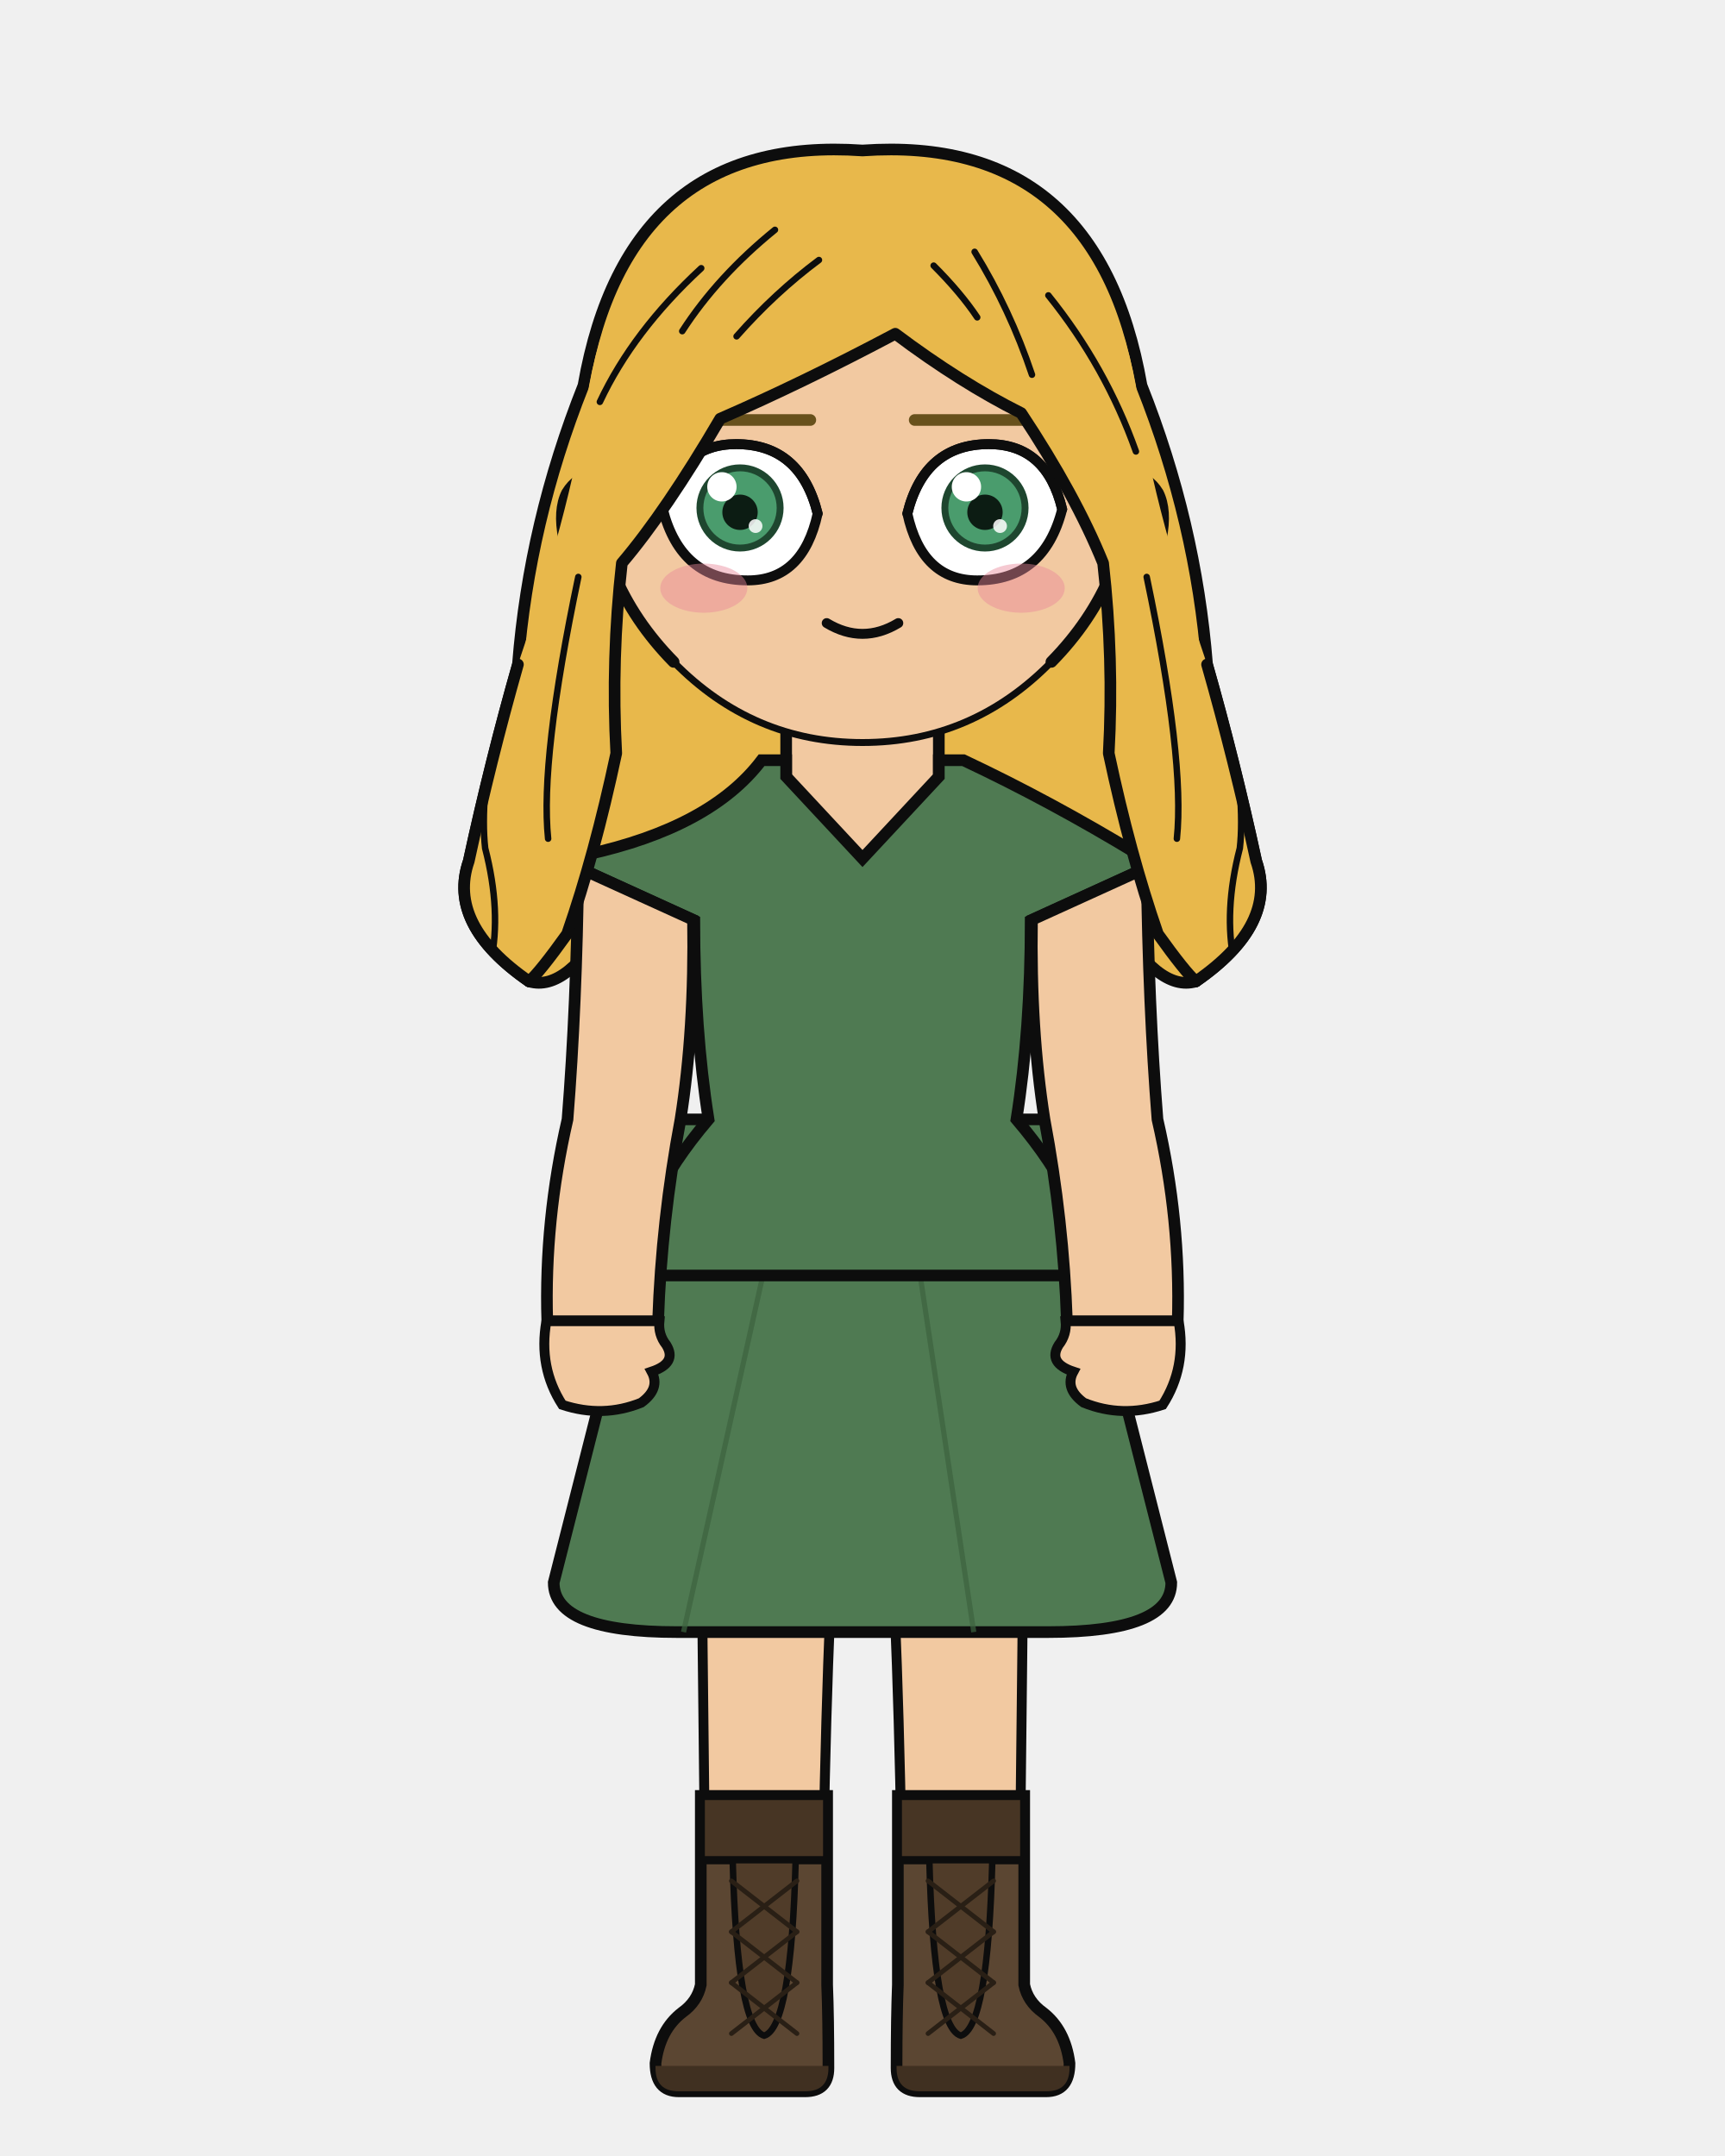
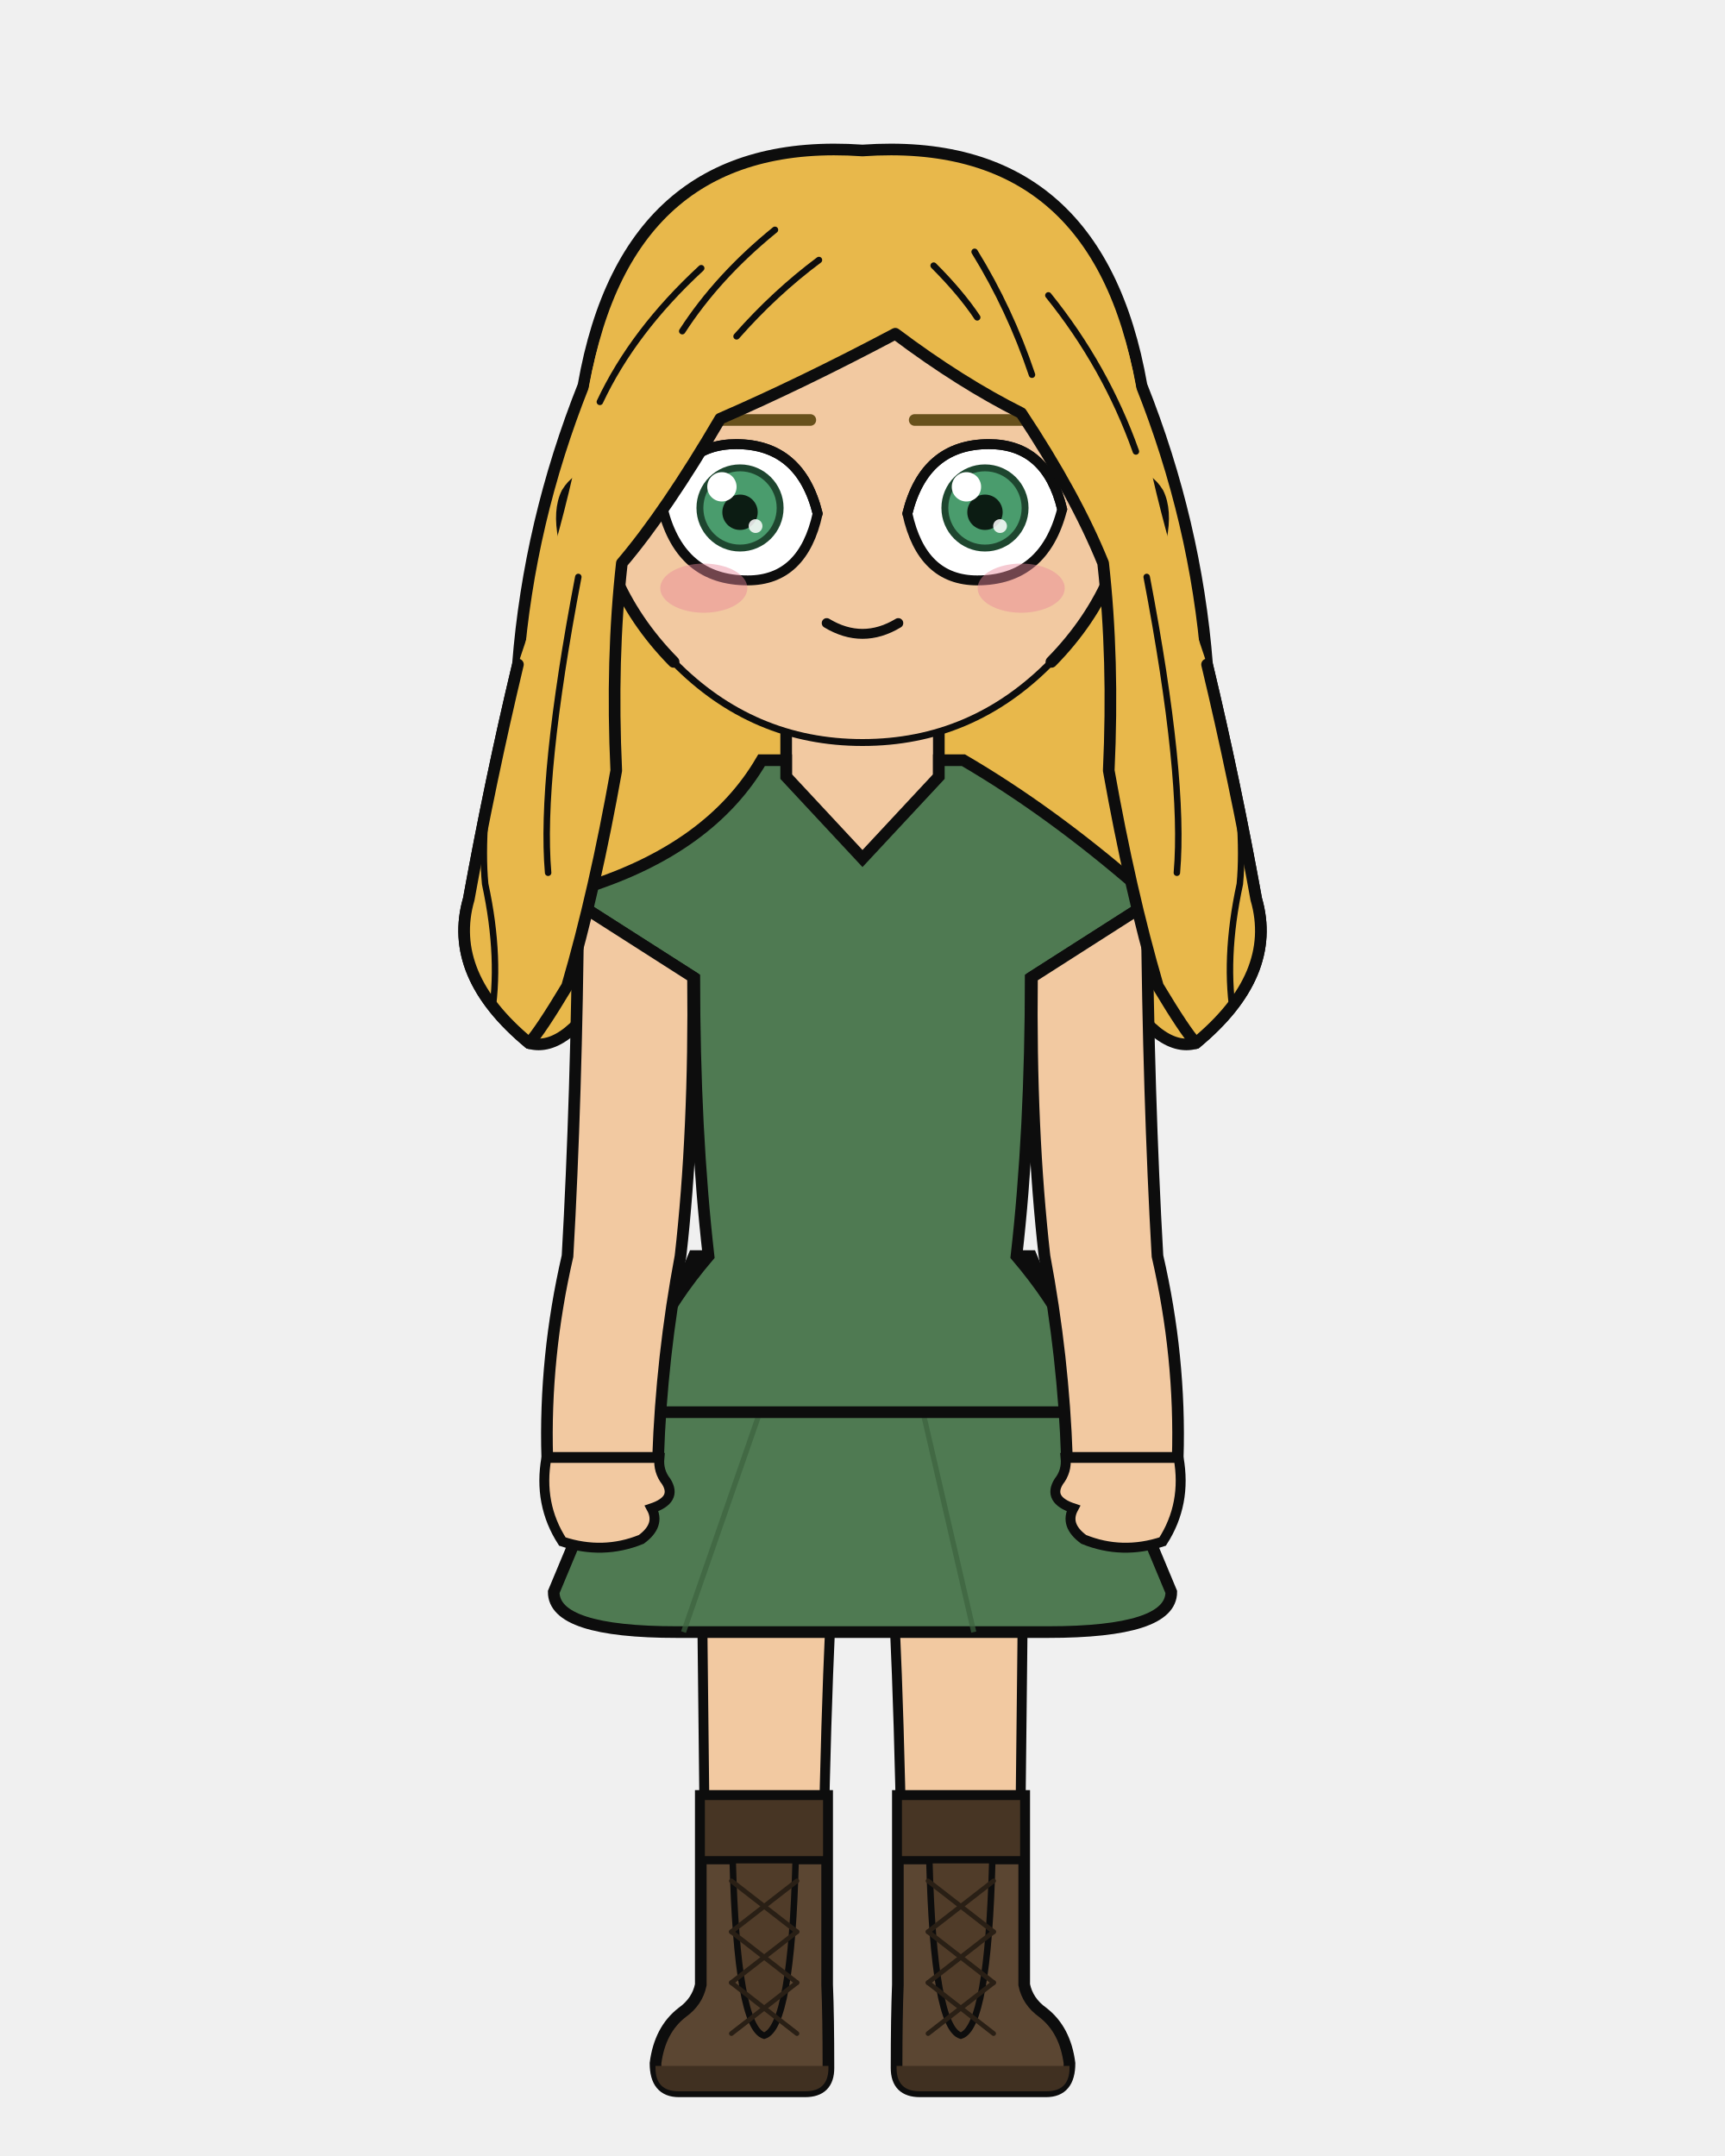
<svg xmlns="http://www.w3.org/2000/svg" width="400" height="500" viewBox="0 0 400 500">
  <defs>
    <clipPath id="hair-front">
-       <path d="M 122.7 227.6 Q 125.2 225.4 131.5 216.6 Q 137.9 198.2 142.9 174.7 Q 141.7 152.8 144.2 130.6 Q 154.4 118.6 167.0 97.1 Q 186.1 88.8 207.6 77.4 Q 222.8 88.8 236.8 95.8 Q 249.4 114.8 255.8 130.6 Q 258.3 152.8 257.1 174.7 Q 262.1 198.2 268.5 216.6 Q 274.8 225.4 277.3 227.6 Q 296.4 214.4 291.3 199.7 Q 286.2 176.2 279.9 154.1 Q 266.6 114.8 263.4 89.4 Q 253.2 34.9 200.0 38.7 Q 146.8 34.9 136.6 89.4 Q 133.4 114.8 120.1 154.1 Q 113.8 176.2 108.7 199.7 Q 103.6 214.4 122.7 227.6 Z" />
+       <path d="M 122.7 241.9 Q 125.2 239.2 131.5 228.7 Q 137.9 206.8 142.9 178.7 Q 141.7 152.8 144.2 130.6 Q 154.4 118.6 167.0 97.1 Q 186.1 88.8 207.6 77.4 Q 222.8 88.8 236.8 95.8 Q 249.4 114.8 255.8 130.6 Q 258.3 152.8 257.1 178.7 Q 262.1 206.8 268.5 228.7 Q 274.8 239.2 277.3 241.9 Q 296.4 226.1 291.3 208.5 Q 286.2 180.4 279.9 154.1 Q 266.6 114.8 263.4 89.4 Q 253.2 34.9 200.0 38.7 Q 146.8 34.9 136.6 89.4 Q 133.4 114.8 120.1 154.1 Q 113.8 180.4 108.7 208.5 Q 103.6 226.1 122.7 241.9 Z" />
    </clipPath>
  </defs>
-   <path d="M 135.3 89.4 Q 145.5 31.1 200.0 34.9 Q 254.5 31.1 264.7 89.4 Q 277.3 121.1 279.9 154.1 Q 286.2 176.2 291.3 199.7 Q 296.4 214.4 277.3 227.6 Q 268.5 230.2 258.3 212.4 Q 248.2 217.5 238.0 234.0 Q 227.9 228.9 219.0 214.9 Q 208.9 220.0 200.0 231.4 Q 191.1 220.0 181.0 214.9 Q 172.1 228.9 162.0 234.0 Q 151.8 217.5 141.7 212.4 Q 131.5 230.2 122.7 227.6 Q 103.6 214.4 108.7 199.7 Q 113.8 176.2 120.1 154.1 Q 122.7 121.1 135.3 89.4 Z" fill="#e8b84b" />
-   <path d="M 135.3 89.4 Q 145.5 31.1 200.0 34.9 Q 254.5 31.1 264.7 89.4 Q 277.3 121.1 279.9 154.1 Q 286.2 176.2 291.3 199.7 Q 296.4 214.4 277.3 227.6 Q 268.5 230.2 258.3 212.4 Q 248.2 217.5 238.0 234.0 Q 227.9 228.9 219.0 214.9 Q 208.9 220.0 200.0 231.4 Q 191.1 220.0 181.0 214.9 Q 172.1 228.9 162.0 234.0 Q 151.8 217.5 141.7 212.4 Q 131.5 230.2 122.7 227.6 Q 103.6 214.4 108.7 199.7 Q 113.8 176.2 120.1 154.1 Q 122.7 121.1 135.3 89.4 Z" fill="none" stroke="#0d0d0d" stroke-width="2.7" stroke-linecap="round" stroke-linejoin="round" />
+   <path d="M 135.3 89.4 Q 145.5 31.1 200.0 34.9 Q 254.5 31.1 264.7 89.4 Q 277.3 121.1 279.9 154.1 Q 286.2 180.4 291.3 208.5 Q 296.4 226.1 277.3 241.9 Q 268.5 244.4 258.3 226.7 Q 248.2 231.7 238.0 248.2 Q 227.9 243.1 219.0 229.2 Q 208.9 234.3 200.0 245.7 Q 191.1 234.3 181.0 229.2 Q 172.1 243.1 162.0 248.2 Q 151.8 231.7 141.7 226.7 Q 131.5 244.4 122.7 241.9 Q 103.6 226.1 108.7 208.5 Q 113.8 180.4 120.1 154.1 Q 122.7 121.1 135.3 89.4 Z" fill="#e8b84b" />
+   <path d="M 135.3 89.4 Q 145.5 31.1 200.0 34.9 Q 254.5 31.1 264.7 89.4 Q 277.3 121.1 279.9 154.1 Q 286.2 180.4 291.3 208.5 Q 296.4 226.1 277.3 241.9 Q 268.5 244.4 258.3 226.7 Q 248.2 231.7 238.0 248.2 Q 227.9 243.1 219.0 229.2 Q 208.9 234.3 200.0 245.7 Q 191.1 234.3 181.0 229.2 Q 172.1 243.1 162.0 248.2 Q 151.8 231.7 141.7 226.7 Q 131.5 244.4 122.7 241.9 Q 103.6 226.1 108.7 208.5 Q 113.8 180.4 120.1 154.1 Q 122.7 121.1 135.3 89.4 Z" fill="none" stroke="#0d0d0d" stroke-width="2.7" stroke-linecap="round" stroke-linejoin="round" />
  <rect x="182.3" y="162.3" width="35.5" height="37.3" rx="12.4" fill="#f2c9a1" />
  <line x1="182.3" y1="162.3" x2="182.3" y2="199.6" stroke="#0d0d0d" stroke-width="2.7" />
  <line x1="217.7" y1="162.3" x2="217.7" y2="199.6" stroke="#0d0d0d" stroke-width="2.7" />
-   <path d="M 162.4 295.8 L 237.6 295.8 Q 237.6 315.1 237.4 323.4 Q 237.4 371.3 236.1 460.3 L 209.5 460.3 Q 208.1 323.4 200.0 303.5 Q 191.9 323.4 190.5 460.3 L 163.9 460.3 Q 162.6 371.3 162.6 323.4 Q 162.4 315.1 162.4 295.8 Z" fill="#f2c9a1" stroke="#0d0d0d" stroke-width="2.3" stroke-linejoin="round" />
-   <path d="M 162.4 295.8 L 237.6 295.8 L 230.8 306.7 Q 200.0 307.9 169.2 306.7 Z" fill="#e8e4dc" stroke="#0d0d0d" stroke-width="2.3" stroke-linejoin="round" />
+   <path d="M 162.4 327.5 L 237.6 327.5 Q 237.6 324.6 237.4 323.4 Q 237.4 371.3 236.1 460.3 L 209.5 460.3 Q 208.1 323.4 200.0 326.3 Q 191.9 323.4 190.5 460.3 L 163.9 460.3 Q 162.6 371.3 162.6 323.4 Q 162.4 324.6 162.4 327.5 Z" fill="#f2c9a1" stroke="#0d0d0d" stroke-width="2.3" stroke-linejoin="round" />
+   <path d="M 162.4 327.5 L 237.6 327.5 L 230.8 325.8 Q 200.0 325.7 169.2 325.8 Z" fill="#e8e4dc" stroke="#0d0d0d" stroke-width="2.3" stroke-linejoin="round" />
  <path d="M 191.8 416.5 L 191.8 460.3 Q 192.1 467.7 192.1 479.6 Q 192.1 485.0 186.7 485.0 L 157.4 485.0 Q 152.0 485.0 152.0 478.5 Q 153.0 470.7 158.2 466.7 Q 161.7 464.2 162.5 460.3 L 162.5 416.5 Z" fill="#5b4632" stroke="#0d0d0d" stroke-width="2.7" />
  <path d="M 192.1 479.1 L 152.0 479.1 L 152.0 479.6 Q 152.0 485.0 157.4 485.0 L 186.7 485.0 Q 192.1 485.0 192.1 479.6 Z" fill="#403021" />
  <rect x="162.5" y="416.5" width="29.3" height="14.9" fill="#473524" stroke="#0d0d0d" stroke-width="1.9" />
  <path d="M 169.9 431.4 L 184.5 431.4 Q 183.5 470.2 177.2 472.1 Q 170.9 470.2 169.9 431.4 Z" fill="#503c29" stroke="#0d0d0d" stroke-width="1.5" />
  <line x1="184.8" y1="436.2" x2="169.6" y2="448.0" stroke="#291f15" stroke-width="1.1" stroke-linecap="round" />
  <line x1="169.6" y1="436.2" x2="184.8" y2="448.0" stroke="#291f15" stroke-width="1.1" stroke-linecap="round" />
  <line x1="184.8" y1="448.0" x2="169.6" y2="459.8" stroke="#291f15" stroke-width="1.1" stroke-linecap="round" />
  <line x1="169.6" y1="448.0" x2="184.8" y2="459.8" stroke="#291f15" stroke-width="1.1" stroke-linecap="round" />
  <line x1="184.8" y1="459.8" x2="169.6" y2="471.6" stroke="#291f15" stroke-width="1.1" stroke-linecap="round" />
  <line x1="169.6" y1="459.8" x2="184.8" y2="471.6" stroke="#291f15" stroke-width="1.1" stroke-linecap="round" />
  <path d="M 208.2 416.5 L 208.2 460.3 Q 207.9 467.7 207.9 479.6 Q 207.9 485.0 213.3 485.0 L 242.6 485.0 Q 248.0 485.0 248.0 478.5 Q 247.0 470.7 241.8 466.7 Q 238.3 464.2 237.5 460.3 L 237.5 416.5 Z" fill="#5b4632" stroke="#0d0d0d" stroke-width="2.7" />
  <path d="M 207.9 479.1 L 248.0 479.1 L 248.0 479.6 Q 248.0 485.0 242.6 485.0 L 213.3 485.0 Q 207.9 485.0 207.9 479.6 Z" fill="#403021" />
  <rect x="208.2" y="416.5" width="29.3" height="14.9" fill="#473524" stroke="#0d0d0d" stroke-width="1.9" />
  <path d="M 215.5 431.4 L 230.1 431.4 Q 229.1 470.2 222.8 472.1 Q 216.5 470.2 215.5 431.4 Z" fill="#503c29" stroke="#0d0d0d" stroke-width="1.5" />
  <line x1="230.4" y1="436.2" x2="215.2" y2="448.0" stroke="#291f15" stroke-width="1.1" stroke-linecap="round" />
  <line x1="215.2" y1="436.2" x2="230.4" y2="448.0" stroke="#291f15" stroke-width="1.1" stroke-linecap="round" />
  <line x1="230.4" y1="448.0" x2="215.2" y2="459.8" stroke="#291f15" stroke-width="1.1" stroke-linecap="round" />
  <line x1="215.2" y1="448.0" x2="230.4" y2="459.8" stroke="#291f15" stroke-width="1.1" stroke-linecap="round" />
  <line x1="230.4" y1="459.8" x2="215.2" y2="471.6" stroke="#291f15" stroke-width="1.1" stroke-linecap="round" />
  <line x1="215.2" y1="459.8" x2="230.4" y2="471.6" stroke="#291f15" stroke-width="1.1" stroke-linecap="round" />
-   <path d="M 155.7 259.6 L 128.4 367.0 Q 128.4 378.5 157.0 378.5 L 243.0 378.5 Q 271.6 378.5 271.6 367.0 L 244.3 259.6 Z" fill="#4f7a52" stroke="#0d0d0d" stroke-width="2.7" />
-   <line x1="177.0" y1="295.3" x2="158.5" y2="378.5" stroke="#3c623f" stroke-width="1.2" opacity="0.7" />
-   <line x1="213.3" y1="295.3" x2="225.8" y2="378.5" stroke="#3c623f" stroke-width="1.2" opacity="0.7" />
-   <path d="M 176.6 176.3 Q 164.8 191.9 136.0 198.2 Q 129.6 199.2 135.4 201.8 L 161.0 213.5 Q 161.0 238.8 164.3 259.6 Q 147.4 279.5 147.4 295.8 L 252.6 295.8 Q 252.6 279.5 235.7 259.6 Q 239.0 238.8 239.0 213.5 L 264.6 201.8 Q 270.4 199.2 264.0 198.2 Q 243.6 185.8 223.4 176.3 L 217.7 176.3 L 217.7 180.1 L 200.0 199.1 L 182.3 180.1 L 182.3 176.3 Z" fill="#4f7a52" stroke="#0d0d0d" stroke-width="2.7" />
-   <path d="M 160.7 213.3 L 134.1 201.2 Q 133.7 233.3 131.6 259.6 Q 126.2 283.0 126.9 306.4 L 152.6 306.4 Q 153.4 283.0 157.8 259.6 Q 161.1 238.8 160.7 213.3 Z" fill="#f2c9a1" stroke="#0d0d0d" stroke-width="2.7" />
-   <path d="M 126.7 306.4 Q 124.8 317.1 130.4 325.8 Q 139.8 328.9 148.7 325.3 Q 153.2 322.0 151.1 318.1 Q 157.1 316.1 154.5 311.9 Q 152.6 309.5 152.9 306.4 Z" fill="#f2c9a1" stroke="#0d0d0d" stroke-width="2.3" />
-   <path d="M 239.3 213.3 L 265.9 201.2 Q 266.3 233.3 268.4 259.6 Q 273.8 283.0 273.1 306.4 L 247.4 306.4 Q 246.6 283.0 242.2 259.6 Q 238.9 238.8 239.3 213.3 Z" fill="#f2c9a1" stroke="#0d0d0d" stroke-width="2.7" />
-   <path d="M 273.3 306.4 Q 275.2 317.1 269.6 325.8 Q 260.2 328.9 251.3 325.3 Q 246.8 322.0 248.9 318.1 Q 242.9 316.1 245.5 311.9 Q 247.4 309.5 247.1 306.4 Z" fill="#f2c9a1" stroke="#0d0d0d" stroke-width="2.3" />
+   <path d="M 160.9 291.3 L 128.4 369.2 Q 128.4 378.5 157.0 378.5 L 243.0 378.5 Q 271.6 378.5 271.6 369.2 L 239.1 291.3 Z" fill="#4f7a52" stroke="#0d0d0d" stroke-width="2.7" />
+   <line x1="179.7" y1="317.4" x2="158.5" y2="378.5" stroke="#3c623f" stroke-width="1.2" opacity="0.7" />
+   <line x1="211.7" y1="317.4" x2="225.8" y2="378.5" stroke="#3c623f" stroke-width="1.2" opacity="0.7" />
+   <path d="M 176.6 176.3 Q 164.8 196.6 136.0 205.8 Q 129.6 206.8 135.0 210.2 L 161.0 226.8 Q 161.0 262.3 164.3 291.3 Q 147.4 311.2 147.4 327.5 L 252.6 327.5 Q 252.6 311.2 235.7 291.3 Q 239.0 262.3 239.0 226.8 L 265.0 210.2 Q 270.4 206.8 264.0 205.8 Q 243.6 188.1 223.4 176.3 L 217.7 176.3 L 217.7 180.1 L 200.0 199.1 L 182.3 180.1 L 182.3 176.3 Z" fill="#4f7a52" stroke="#0d0d0d" stroke-width="2.7" />
+   <path d="M 160.7 226.6 L 134.1 209.6 Q 133.7 254.5 131.6 291.3 Q 126.2 314.7 126.9 338.1 L 152.6 338.1 Q 153.4 314.7 157.8 291.3 Q 161.1 262.2 160.7 226.6 Z" fill="#f2c9a1" stroke="#0d0d0d" stroke-width="2.7" />
+   <path d="M 126.7 338.1 Q 124.8 348.8 130.4 357.5 Q 139.8 360.6 148.7 357.0 Q 153.2 353.7 151.1 349.8 Q 157.1 347.8 154.5 343.6 Q 152.6 341.2 152.9 338.1 Z" fill="#f2c9a1" stroke="#0d0d0d" stroke-width="2.3" />
+   <path d="M 239.3 226.6 L 265.9 209.6 Q 266.3 254.5 268.4 291.3 Q 273.8 314.7 273.1 338.1 L 247.4 338.1 Q 246.6 314.7 242.2 291.3 Q 238.9 262.2 239.3 226.6 Z" fill="#f2c9a1" stroke="#0d0d0d" stroke-width="2.7" />
+   <path d="M 273.3 338.1 Q 275.2 348.8 269.6 357.5 Q 260.2 360.6 251.3 357.0 Q 246.8 353.7 248.9 349.8 Q 242.9 347.8 245.5 343.6 Q 247.4 341.2 247.1 338.1 Z" fill="#f2c9a1" stroke="#0d0d0d" stroke-width="2.3" />
  <path d="M 137.4 110.4 Q 133.8 110.6 131.5 114.3 Q 129.5 118.3 130.8 124.9 Q 132.8 129.6 135.6 133.1 Q 141.1 138.4 145.8 139.5 Z" fill="#f2c9a1" />
  <path d="M 137.4 110.4 Q 133.8 110.6 131.5 114.3 Q 129.5 118.3 130.8 124.9 Q 132.8 129.6 135.6 133.1 Q 141.1 138.4 145.8 139.5" fill="none" stroke="#0d0d0d" stroke-width="2.7" stroke-linecap="round" />
  <path d="M 132.7 122.1 Q 132.0 118.9 132.5 117.8 Q 133.2 117.0 134.4 117.9 Q 135.8 120.2 137.3 122.8 Q 135.8 122.9 137.1 128.3 Q 139.0 131.7 140.3 131.7" fill="none" stroke="#0d0d0d" stroke-width="1.5" stroke-linecap="round" />
  <path d="M 262.6 110.4 Q 266.2 110.6 268.5 114.3 Q 270.5 118.3 269.2 124.9 Q 267.2 129.6 264.4 133.1 Q 258.9 138.4 254.2 139.5 Z" fill="#f2c9a1" />
  <path d="M 262.6 110.4 Q 266.2 110.6 268.5 114.3 Q 270.5 118.3 269.2 124.9 Q 267.2 129.6 264.4 133.1 Q 258.9 138.4 254.2 139.5" fill="none" stroke="#0d0d0d" stroke-width="2.7" stroke-linecap="round" />
  <path d="M 267.3 122.1 Q 268.0 118.9 267.5 117.8 Q 266.8 117.0 265.6 117.9 Q 264.2 120.2 262.7 122.8 Q 264.2 122.9 262.9 128.3 Q 261.0 131.7 259.7 131.7" fill="none" stroke="#0d0d0d" stroke-width="1.5" stroke-linecap="round" />
  <path d="M 200.0 45.1 Q 226.0 45.1 244.4 63.6 Q 262.8 82.2 262.6 108.5 Q 262.2 134.8 243.8 153.5 Q 225.5 172.2 200.0 172.2 Q 174.5 172.2 156.2 153.5 Q 137.8 134.8 137.4 108.5 Q 137.2 82.2 155.6 63.6 Q 174.0 45.1 200.0 45.1 Z" fill="#f2c9a1" />
  <path d="M 156.2 153.5 Q 137.8 134.8 137.4 108.5 Q 137.2 82.2 155.6 63.6 Q 174.0 45.1 200.0 45.1 Q 226.0 45.1 244.4 63.6 Q 262.8 82.2 262.6 108.5 Q 262.2 134.8 243.8 153.5" fill="none" stroke="#0d0d0d" stroke-width="2.7" stroke-linecap="round" />
  <path d="M 243.8 153.5 Q 225.5 172.2 200.0 172.2 Q 174.5 172.2 156.2 153.5" fill="none" stroke="#0d0d0d" stroke-width="1.6" stroke-linecap="round" />
  <line x1="187.9" y1="97.4" x2="155.3" y2="97.4" stroke="#68511c" stroke-width="2.7" stroke-linecap="round" />
  <defs>
    <clipPath id="eye-l">
      <path d="M 189.6 119.1 Q 185.6 103.0 170.7 103.0 Q 157.3 103.0 153.7 118.1 Q 157.9 134.6 173.4 134.6 Q 186.2 134.6 189.6 119.1 Z" />
    </clipPath>
  </defs>
  <path d="M 189.6 119.1 Q 185.6 103.0 170.7 103.0 Q 157.3 103.0 153.7 118.1 Q 157.9 134.6 173.4 134.6 Q 186.2 134.6 189.6 119.1 Z" fill="white" stroke="#0d0d0d" stroke-width="2.3" />
  <g clip-path="url(#eye-l)">
    <circle cx="171.6" cy="117.8" r="10.1" fill="#1e462f" />
    <circle cx="171.6" cy="117.8" r="8.5" fill="#4a9c6d" />
    <circle cx="171.6" cy="118.8" r="4.1" fill="#0c1c13" />
    <circle cx="167.4" cy="112.9" r="3.4" fill="white" />
    <circle cx="175.2" cy="122.0" r="1.6" fill="white" opacity="0.85" />
  </g>
  <path d="M 189.6 119.1 Q 185.6 103.0 170.7 103.0 Q 157.3 103.0 153.7 118.1" fill="none" stroke="#0d0d0d" stroke-width="2.3" stroke-linecap="round" />
  <line x1="212.1" y1="97.4" x2="244.7" y2="97.4" stroke="#68511c" stroke-width="2.7" stroke-linecap="round" />
  <defs>
    <clipPath id="eye-r">
      <path d="M 210.4 119.1 Q 214.4 103.0 229.3 103.0 Q 242.7 103.0 246.3 118.1 Q 242.1 134.6 226.6 134.6 Q 213.8 134.6 210.4 119.1 Z" />
    </clipPath>
  </defs>
  <path d="M 210.4 119.1 Q 214.4 103.0 229.3 103.0 Q 242.7 103.0 246.3 118.1 Q 242.1 134.6 226.6 134.6 Q 213.8 134.6 210.4 119.1 Z" fill="white" stroke="#0d0d0d" stroke-width="2.3" />
  <g clip-path="url(#eye-r)">
    <circle cx="228.4" cy="117.8" r="10.1" fill="#1e462f" />
    <circle cx="228.4" cy="117.8" r="8.5" fill="#4a9c6d" />
    <circle cx="228.4" cy="118.8" r="4.1" fill="#0c1c13" />
    <circle cx="224.1" cy="112.9" r="3.4" fill="white" />
    <circle cx="231.9" cy="122.0" r="1.6" fill="white" opacity="0.85" />
  </g>
  <path d="M 210.4 119.1 Q 214.4 103.0 229.3 103.0 Q 242.7 103.0 246.3 118.1" fill="none" stroke="#0d0d0d" stroke-width="2.3" stroke-linecap="round" />
  <path d="M 191.7 144.5 Q 200.0 149.5 208.3 144.5" fill="none" stroke="#0d0d0d" stroke-width="2.3" stroke-linecap="round" />
  <ellipse cx="163.2" cy="136.4" rx="10.1" ry="5.7" fill="#e8879a" opacity="0.45" />
  <ellipse cx="236.8" cy="136.4" rx="10.1" ry="5.7" fill="#e8879a" opacity="0.45" />
-   <path d="M 122.7 227.6 Q 125.2 225.4 131.5 216.6 Q 137.9 198.2 142.9 174.7 Q 141.7 152.8 144.2 130.6 Q 154.4 118.6 167.0 97.1 Q 186.1 88.8 207.6 77.4 Q 222.8 88.8 236.8 95.8 Q 249.4 114.8 255.8 130.6 Q 258.3 152.8 257.1 174.7 Q 262.1 198.2 268.5 216.6 Q 274.8 225.4 277.3 227.6 Q 296.4 214.4 291.3 199.7 Q 286.2 176.2 279.9 154.1 Q 266.6 114.8 263.4 89.4 Q 253.2 34.9 200.0 38.7 Q 146.8 34.9 136.6 89.4 Q 133.4 114.8 120.1 154.1 Q 113.8 176.2 108.7 199.7 Q 103.6 214.4 122.7 227.6 Z" fill="#e8b84b" />
-   <path d="M 122.7 227.6 Q 125.2 225.4 131.5 216.6 Q 137.9 198.2 142.9 174.7 Q 141.7 152.8 144.2 130.6 Q 154.4 118.6 167.0 97.1 Q 186.1 88.8 207.6 77.4 Q 222.8 88.8 236.8 95.8 Q 249.4 114.8 255.8 130.6 Q 258.3 152.8 257.1 174.7 Q 262.1 198.2 268.5 216.6 Q 274.8 225.4 277.3 227.6" fill="none" stroke="#0d0d0d" stroke-width="2.7" stroke-linecap="round" stroke-linejoin="round" />
-   <path d="M 277.3 227.6 Q 296.4 214.4 291.3 199.7 Q 286.2 176.2 279.9 154.1" fill="none" stroke="#0d0d0d" stroke-width="2.7" stroke-linecap="round" />
-   <path d="M 122.7 227.6 Q 103.6 214.4 108.7 199.7 Q 113.8 176.2 120.1 154.1" fill="none" stroke="#0d0d0d" stroke-width="2.7" stroke-linecap="round" />
+   <path d="M 122.7 241.9 Q 125.2 239.2 131.5 228.7 Q 137.9 206.8 142.9 178.7 Q 141.7 152.8 144.2 130.6 Q 154.4 118.6 167.0 97.1 Q 186.1 88.8 207.6 77.4 Q 222.8 88.8 236.8 95.8 Q 249.4 114.8 255.8 130.6 Q 258.3 152.8 257.1 178.7 Q 262.1 206.8 268.5 228.7 Q 274.8 239.2 277.3 241.9 Q 296.4 226.1 291.3 208.5 Q 286.2 180.4 279.9 154.1 Q 266.6 114.8 263.4 89.4 Q 253.2 34.9 200.0 38.7 Q 146.8 34.9 136.6 89.4 Q 133.4 114.8 120.1 154.1 Q 113.8 180.4 108.7 208.5 Q 103.6 226.1 122.7 241.9 Z" fill="#e8b84b" />
+   <path d="M 122.7 241.9 Q 125.2 239.2 131.5 228.7 Q 137.9 206.8 142.9 178.7 Q 141.7 152.8 144.2 130.6 Q 154.4 118.6 167.0 97.1 Q 186.1 88.8 207.6 77.4 Q 222.8 88.8 236.8 95.8 Q 249.4 114.8 255.8 130.6 Q 258.3 152.8 257.1 178.7 Q 262.1 206.8 268.5 228.7 Q 274.8 239.2 277.3 241.9" fill="none" stroke="#0d0d0d" stroke-width="2.7" stroke-linecap="round" stroke-linejoin="round" />
+   <path d="M 277.3 241.9 Q 296.4 226.1 291.3 208.5 Q 286.2 180.4 279.9 154.1" fill="none" stroke="#0d0d0d" stroke-width="2.7" stroke-linecap="round" />
+   <path d="M 122.7 241.9 Q 103.6 226.1 108.7 208.5 Q 113.8 180.4 120.1 154.1" fill="none" stroke="#0d0d0d" stroke-width="2.7" stroke-linecap="round" />
  <path d="M 179.7 53.3 Q 166.4 64.1 158.2 76.8" fill="none" stroke="#0d0d0d" stroke-width="1.5" stroke-linecap="round" clip-path="url(#hair-front)" />
  <path d="M 162.6 62.2 Q 146.8 76.8 139.1 93.2" fill="none" stroke="#0d0d0d" stroke-width="1.5" stroke-linecap="round" clip-path="url(#hair-front)" />
  <path d="M 226.0 58.4 Q 234.2 71.7 239.3 86.9" fill="none" stroke="#0d0d0d" stroke-width="1.5" stroke-linecap="round" clip-path="url(#hair-front)" />
  <path d="M 243.1 68.5 Q 256.4 85.0 263.4 104.7" fill="none" stroke="#0d0d0d" stroke-width="1.5" stroke-linecap="round" clip-path="url(#hair-front)" />
-   <path d="M 272.3 114.8 Q 290.0 174.7 287.5 196.7 Q 283.7 211.4 286.2 223.2" fill="none" stroke="#0d0d0d" stroke-width="1.5" stroke-linecap="round" clip-path="url(#hair-front)" />
-   <path d="M 127.7 114.8 Q 110.0 174.7 112.5 196.7 Q 116.3 211.4 113.8 223.2" fill="none" stroke="#0d0d0d" stroke-width="1.5" stroke-linecap="round" clip-path="url(#hair-front)" />
-   <path d="M 265.9 133.8 Q 274.8 176.2 272.9 194.5" fill="none" stroke="#0d0d0d" stroke-width="1.5" stroke-linecap="round" clip-path="url(#hair-front)" />
-   <path d="M 134.1 133.8 Q 125.2 176.2 127.1 194.5" fill="none" stroke="#0d0d0d" stroke-width="1.5" stroke-linecap="round" clip-path="url(#hair-front)" />
+   <path d="M 272.3 114.8 Q 290.0 178.7 287.5 205.0 Q 283.7 222.6 286.2 236.6" fill="none" stroke="#0d0d0d" stroke-width="1.5" stroke-linecap="round" clip-path="url(#hair-front)" />
+   <path d="M 127.7 114.8 Q 110.0 178.7 112.5 205.0 Q 116.3 222.6 113.8 236.6" fill="none" stroke="#0d0d0d" stroke-width="1.5" stroke-linecap="round" clip-path="url(#hair-front)" />
+   <path d="M 265.9 133.8 Q 274.8 180.4 272.9 202.4" fill="none" stroke="#0d0d0d" stroke-width="1.5" stroke-linecap="round" clip-path="url(#hair-front)" />
+   <path d="M 134.1 133.8 Q 125.2 180.4 127.1 202.4" fill="none" stroke="#0d0d0d" stroke-width="1.5" stroke-linecap="round" clip-path="url(#hair-front)" />
  <path d="M 216.5 61.6 Q 222.8 67.9 226.6 73.6" fill="none" stroke="#0d0d0d" stroke-width="1.5" stroke-linecap="round" clip-path="url(#hair-front)" />
  <path d="M 189.9 60.3 Q 179.7 67.9 170.8 78.0" fill="none" stroke="#0d0d0d" stroke-width="1.5" stroke-linecap="round" clip-path="url(#hair-front)" />
</svg>
